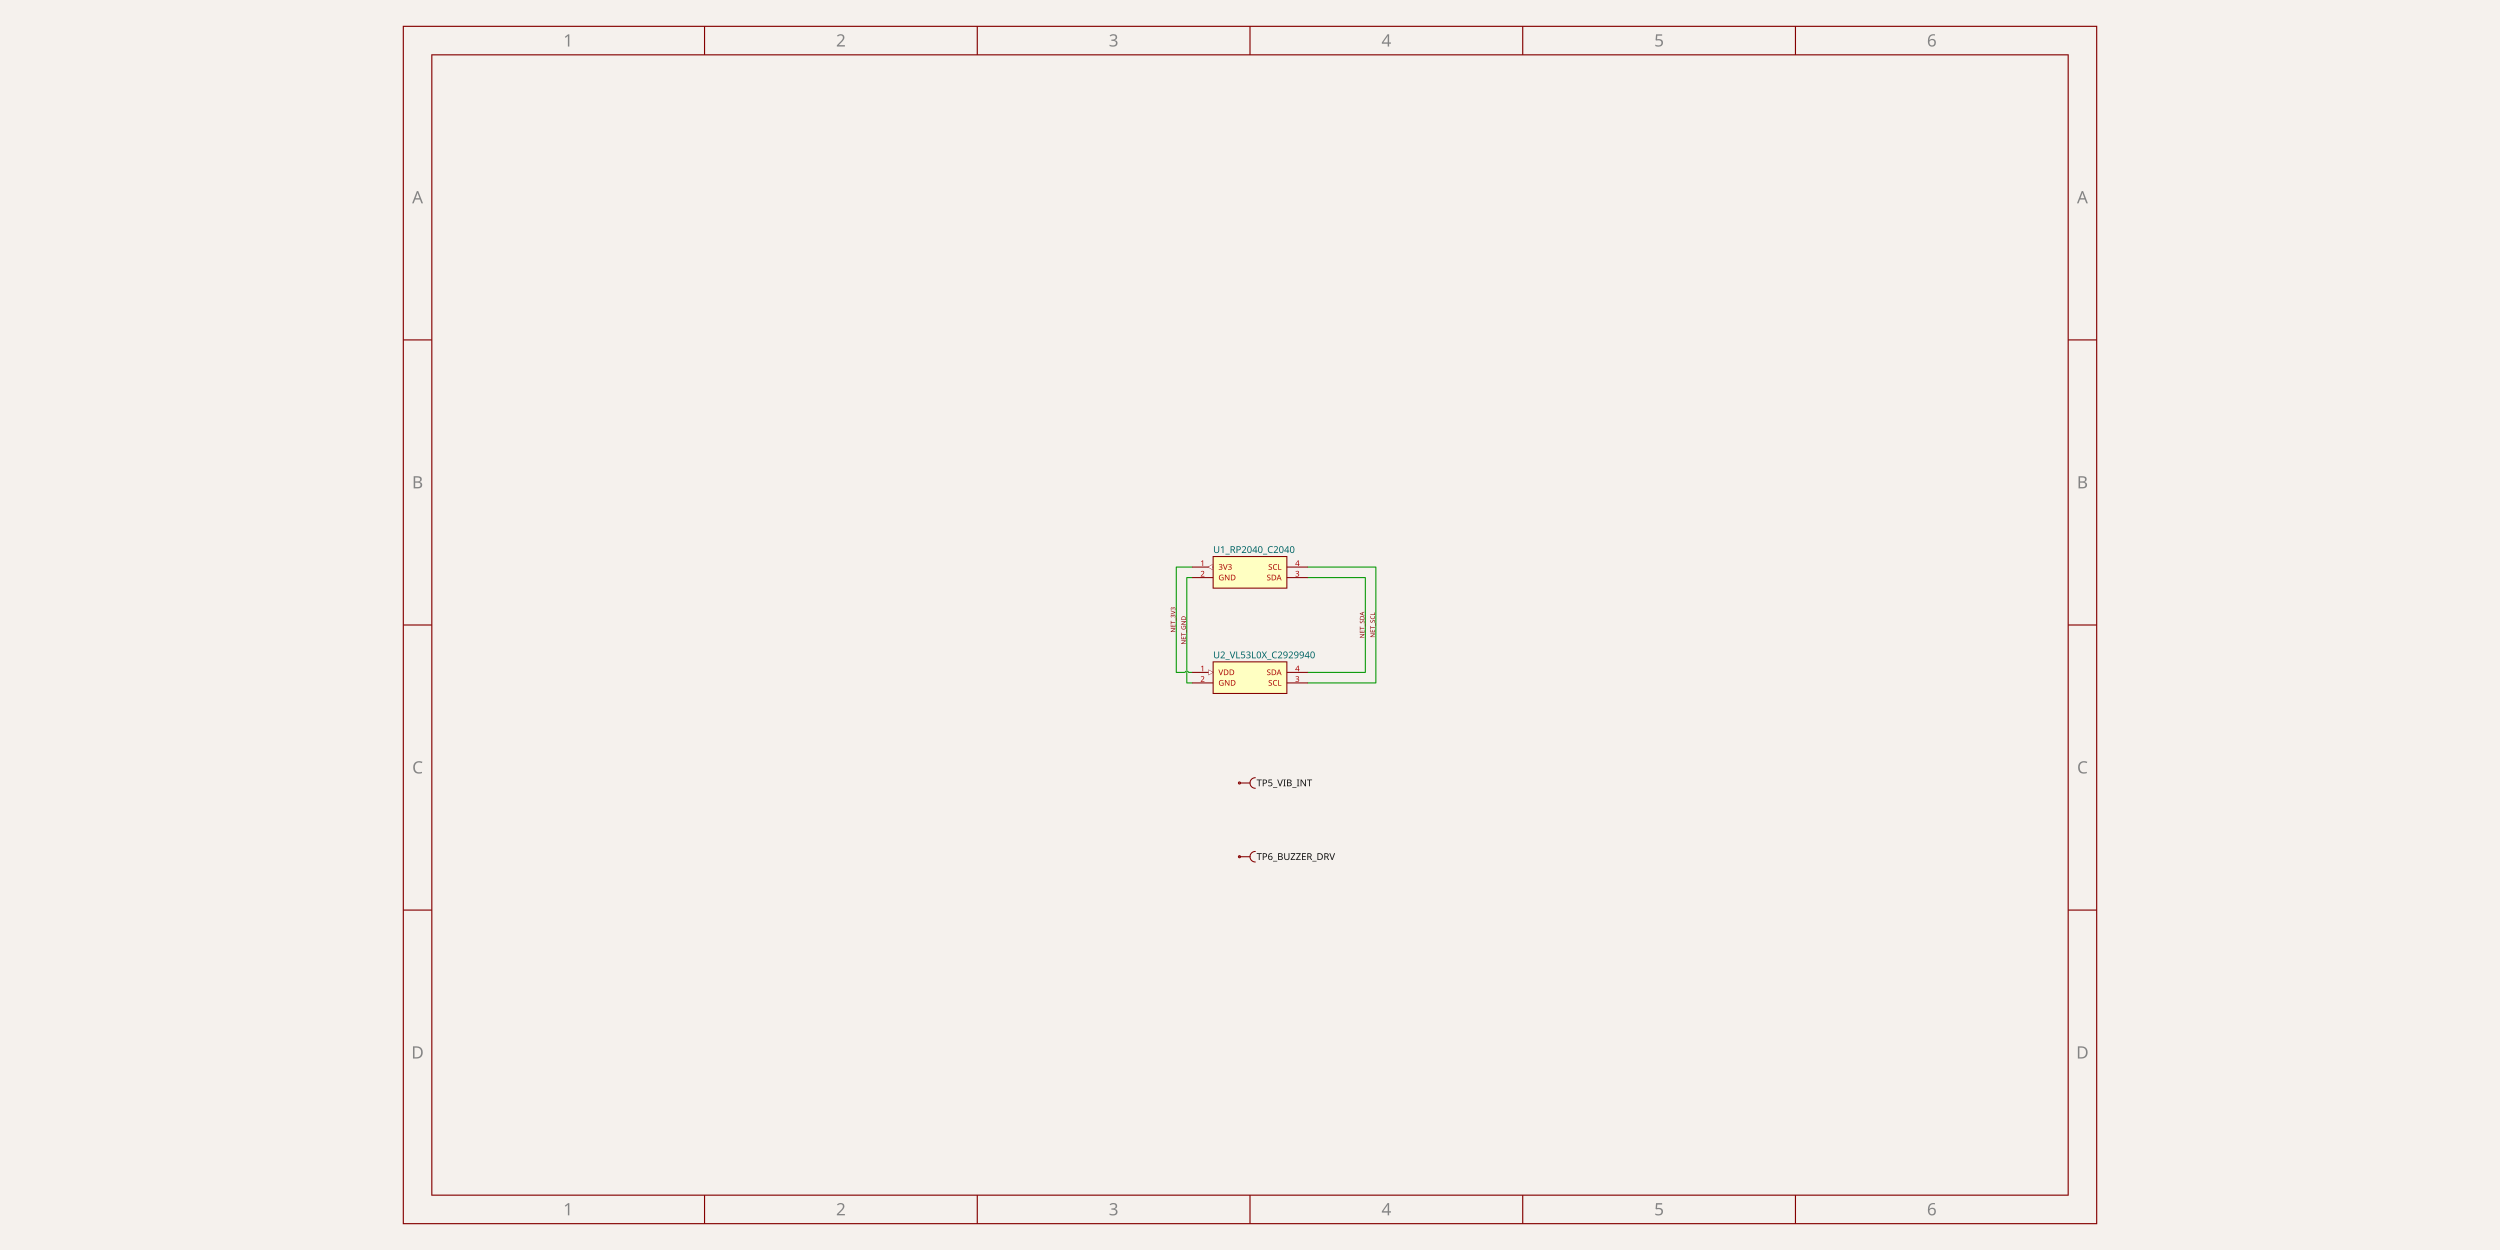
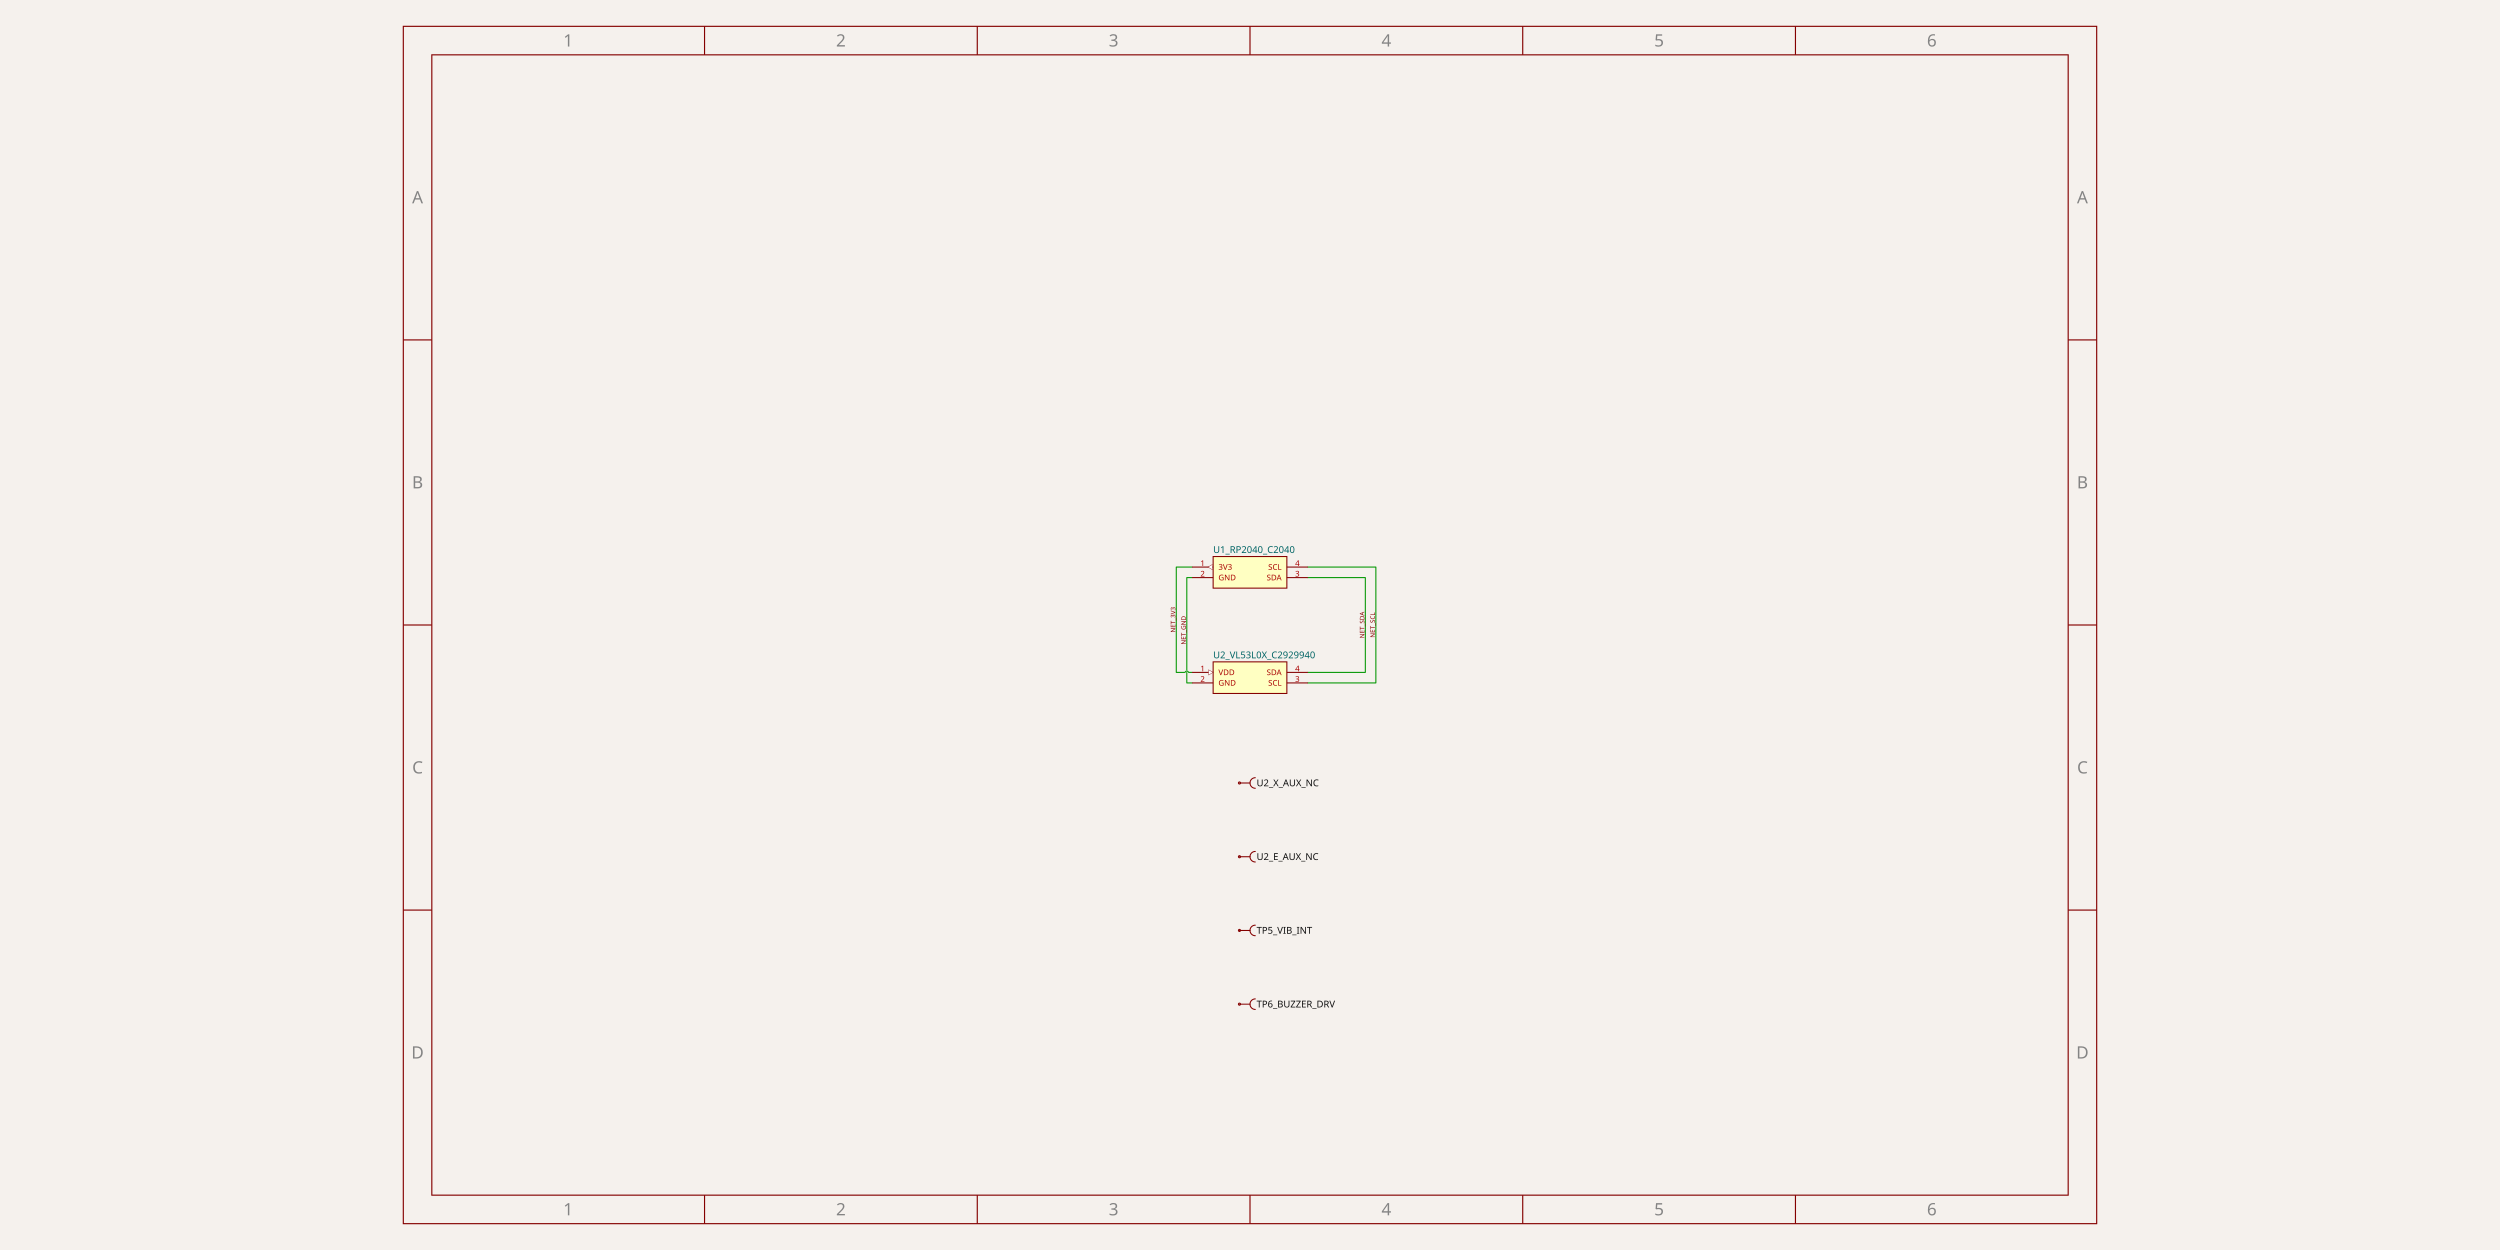
<svg xmlns="http://www.w3.org/2000/svg" class="tscircuit-schematic" width="1200" height="600" style="background-color: rgb(245, 241, 237)" data-real-to-screen-transform="matrix(25.2778238514,0,0,-25.2778238514,600,300)" data-software-used-string="@tscircuit/core@0.0.1816">
  <style>
              .boundary { fill: rgb(245, 241, 237); }
              .schematic-boundary { fill: none; stroke: #fff; }
              .component { fill: none; stroke: rgb(132, 0, 0); }
              .chip { fill: rgb(255, 255, 194); stroke: rgb(132, 0, 0); }
              .component-pin { fill: none; stroke: rgb(132, 0, 0); }
              .text { font-family: sans-serif; fill: rgb(0, 150, 0); }
              .pin-number { fill: rgb(169, 0, 0); }
              .port-label { fill: rgb(0, 100, 100); }
              .component-name { fill: rgb(0, 100, 100); }
              
            </style>
  <rect class="boundary" x="0" y="0" width="1200" height="600" />
  <g class="schematic-sheet" data-circuit-json-type="schematic_sheet" data-schematic-sheet-id="schematic_sheet_0">
    <rect class="sch-rect" x="193.589" y="12.639" width="812.821" height="574.722" fill="none" stroke="rgb(132, 0, 0)" stroke-width="0.547" data-schematic-rect-id="schematic_sheet_0_outer" />
    <rect class="sch-rect" x="207.273" y="26.323" width="785.454" height="547.354" fill="none" stroke="rgb(132, 0, 0)" stroke-width="0.547" data-schematic-rect-id="schematic_sheet_0_inner" />
    <line class="sch-line" x1="338.182" y1="12.639" x2="338.182" y2="26.323" stroke="rgb(132, 0, 0)" stroke-width="0.547" data-schematic-line-id="schematic_sheet_0_top_column_1" />
    <line class="sch-line" x1="338.182" y1="587.361" x2="338.182" y2="573.677" stroke="rgb(132, 0, 0)" stroke-width="0.547" data-schematic-line-id="schematic_sheet_0_bottom_column_1" />
    <line class="sch-line" x1="469.091" y1="12.639" x2="469.091" y2="26.323" stroke="rgb(132, 0, 0)" stroke-width="0.547" data-schematic-line-id="schematic_sheet_0_top_column_2" />
    <line class="sch-line" x1="469.091" y1="587.361" x2="469.091" y2="573.677" stroke="rgb(132, 0, 0)" stroke-width="0.547" data-schematic-line-id="schematic_sheet_0_bottom_column_2" />
    <line class="sch-line" x1="600" y1="12.639" x2="600" y2="26.323" stroke="rgb(132, 0, 0)" stroke-width="0.547" data-schematic-line-id="schematic_sheet_0_top_column_3" />
    <line class="sch-line" x1="600" y1="587.361" x2="600" y2="573.677" stroke="rgb(132, 0, 0)" stroke-width="0.547" data-schematic-line-id="schematic_sheet_0_bottom_column_3" />
    <line class="sch-line" x1="730.909" y1="12.639" x2="730.909" y2="26.323" stroke="rgb(132, 0, 0)" stroke-width="0.547" data-schematic-line-id="schematic_sheet_0_top_column_4" />
    <line class="sch-line" x1="730.909" y1="587.361" x2="730.909" y2="573.677" stroke="rgb(132, 0, 0)" stroke-width="0.547" data-schematic-line-id="schematic_sheet_0_bottom_column_4" />
    <line class="sch-line" x1="861.818" y1="12.639" x2="861.818" y2="26.323" stroke="rgb(132, 0, 0)" stroke-width="0.547" data-schematic-line-id="schematic_sheet_0_top_column_5" />
    <line class="sch-line" x1="861.818" y1="587.361" x2="861.818" y2="573.677" stroke="rgb(132, 0, 0)" stroke-width="0.547" data-schematic-line-id="schematic_sheet_0_bottom_column_5" />
    <line class="sch-line" x1="193.589" y1="436.839" x2="207.273" y2="436.839" stroke="rgb(132, 0, 0)" stroke-width="0.547" data-schematic-line-id="schematic_sheet_0_left_row_1" />
    <line class="sch-line" x1="1006.411" y1="436.839" x2="992.727" y2="436.839" stroke="rgb(132, 0, 0)" stroke-width="0.547" data-schematic-line-id="schematic_sheet_0_right_row_1" />
    <line class="sch-line" x1="193.589" y1="300" x2="207.273" y2="300" stroke="rgb(132, 0, 0)" stroke-width="0.547" data-schematic-line-id="schematic_sheet_0_left_row_2" />
    <line class="sch-line" x1="1006.411" y1="300" x2="992.727" y2="300" stroke="rgb(132, 0, 0)" stroke-width="0.547" data-schematic-line-id="schematic_sheet_0_right_row_2" />
    <line class="sch-line" x1="193.589" y1="163.161" x2="207.273" y2="163.161" stroke="rgb(132, 0, 0)" stroke-width="0.547" data-schematic-line-id="schematic_sheet_0_left_row_3" />
    <line class="sch-line" x1="1006.411" y1="163.161" x2="992.727" y2="163.161" stroke="rgb(132, 0, 0)" stroke-width="0.547" data-schematic-line-id="schematic_sheet_0_right_row_3" />
    <text class="sch-text" x="272.728" y="19.481" fill="rgb(132, 132, 132)" text-anchor="middle" dominant-baseline="middle" font-family="sans-serif" font-size="8.21px" transform="rotate(0, 272.7276, 19.48084)">1</text>
    <text class="sch-text" x="272.728" y="580.519" fill="rgb(132, 132, 132)" text-anchor="middle" dominant-baseline="middle" font-family="sans-serif" font-size="8.21px" transform="rotate(0, 272.7276, 580.5192)">1</text>
    <text class="sch-text" x="403.637" y="19.481" fill="rgb(132, 132, 132)" text-anchor="middle" dominant-baseline="middle" font-family="sans-serif" font-size="8.21px" transform="rotate(0, 403.6366, 19.48084)">2</text>
    <text class="sch-text" x="403.637" y="580.519" fill="rgb(132, 132, 132)" text-anchor="middle" dominant-baseline="middle" font-family="sans-serif" font-size="8.21px" transform="rotate(0, 403.6366, 580.5192)">2</text>
    <text class="sch-text" x="534.546" y="19.481" fill="rgb(132, 132, 132)" text-anchor="middle" dominant-baseline="middle" font-family="sans-serif" font-size="8.21px" transform="rotate(0, 534.5455, 19.48084)">3</text>
    <text class="sch-text" x="534.546" y="580.519" fill="rgb(132, 132, 132)" text-anchor="middle" dominant-baseline="middle" font-family="sans-serif" font-size="8.21px" transform="rotate(0, 534.5455, 580.5192)">3</text>
    <text class="sch-text" x="665.454" y="19.481" fill="rgb(132, 132, 132)" text-anchor="middle" dominant-baseline="middle" font-family="sans-serif" font-size="8.21px" transform="rotate(0, 665.4545, 19.48084)">4</text>
    <text class="sch-text" x="665.454" y="580.519" fill="rgb(132, 132, 132)" text-anchor="middle" dominant-baseline="middle" font-family="sans-serif" font-size="8.21px" transform="rotate(0, 665.4545, 580.5192)">4</text>
    <text class="sch-text" x="796.363" y="19.481" fill="rgb(132, 132, 132)" text-anchor="middle" dominant-baseline="middle" font-family="sans-serif" font-size="8.21px" transform="rotate(0, 796.3634, 19.48084)">5</text>
    <text class="sch-text" x="796.363" y="580.519" fill="rgb(132, 132, 132)" text-anchor="middle" dominant-baseline="middle" font-family="sans-serif" font-size="8.21px" transform="rotate(0, 796.3634, 580.5192)">5</text>
    <text class="sch-text" x="927.272" y="19.481" fill="rgb(132, 132, 132)" text-anchor="middle" dominant-baseline="middle" font-family="sans-serif" font-size="8.21px" transform="rotate(0, 927.2724, 19.48084)">6</text>
    <text class="sch-text" x="927.272" y="580.519" fill="rgb(132, 132, 132)" text-anchor="middle" dominant-baseline="middle" font-family="sans-serif" font-size="8.21px" transform="rotate(0, 927.2724, 580.5192)">6</text>
    <text class="sch-text" x="200.431" y="94.742" fill="rgb(132, 132, 132)" text-anchor="middle" dominant-baseline="middle" font-family="sans-serif" font-size="8.21px" transform="rotate(0, 200.4312, 94.74208)">A</text>
    <text class="sch-text" x="999.569" y="94.742" fill="rgb(132, 132, 132)" text-anchor="middle" dominant-baseline="middle" font-family="sans-serif" font-size="8.21px" transform="rotate(0, 999.5688, 94.74208)">A</text>
    <text class="sch-text" x="200.431" y="231.581" fill="rgb(132, 132, 132)" text-anchor="middle" dominant-baseline="middle" font-family="sans-serif" font-size="8.21px" transform="rotate(0, 200.4312, 231.5807)">B</text>
    <text class="sch-text" x="999.569" y="231.581" fill="rgb(132, 132, 132)" text-anchor="middle" dominant-baseline="middle" font-family="sans-serif" font-size="8.21px" transform="rotate(0, 999.5688, 231.5807)">B</text>
    <text class="sch-text" x="200.431" y="368.419" fill="rgb(132, 132, 132)" text-anchor="middle" dominant-baseline="middle" font-family="sans-serif" font-size="8.21px" transform="rotate(0, 200.4312, 368.4193)">C</text>
    <text class="sch-text" x="999.569" y="368.419" fill="rgb(132, 132, 132)" text-anchor="middle" dominant-baseline="middle" font-family="sans-serif" font-size="8.21px" transform="rotate(0, 999.5688, 368.4193)">C</text>
    <text class="sch-text" x="200.431" y="505.258" fill="rgb(132, 132, 132)" text-anchor="middle" dominant-baseline="middle" font-family="sans-serif" font-size="8.21px" transform="rotate(0, 200.4312, 505.2579)">D</text>
    <text class="sch-text" x="999.569" y="505.258" fill="rgb(132, 132, 132)" text-anchor="middle" dominant-baseline="middle" font-family="sans-serif" font-size="8.21px" transform="rotate(0, 999.5688, 505.2579)">D</text>
  </g>
  <g class="trace sch-trace" data-layer="base" data-circuit-json-type="schematic_trace" data-schematic-trace-id="schematic_trace_0" data-subcircuit-connectivity-map-key="E003_VARIANT_C_JLC_FEEDBACK_connectivity_net0">
    <path d="M 572.194 272.194 L 564.611 272.194 L 564.611 322.75 L 568.719 322.75M 570.615 322.75 L 572.194 322.75" class="trace-invisible-hover-outline sch-trace-hitbox" stroke="rgb(0, 150, 0)" fill="none" stroke-width="4.044px" stroke-linecap="round" opacity="0" stroke-linejoin="round" />
    <path class="sch-trace-path" d="M 572.194 272.194 L 564.611 272.194 L 564.611 322.75 L 568.719 322.75M 570.615 322.75 L 572.194 322.75" stroke="rgb(0, 150, 0)" fill="none" stroke-width="0.506px" stroke-linecap="round" stroke-linejoin="round" />
  </g>
  <g class="trace sch-trace" data-layer="base" data-circuit-json-type="schematic_trace" data-schematic-trace-id="schematic_trace_1" data-subcircuit-connectivity-map-key="E003_VARIANT_C_JLC_FEEDBACK_connectivity_net1">
    <path d="M 572.194 277.25 L 569.667 277.25 L 569.667 327.806 L 572.194 327.806" class="trace-invisible-hover-outline sch-trace-hitbox" stroke="rgb(0, 150, 0)" fill="none" stroke-width="4.044px" stroke-linecap="round" opacity="0" stroke-linejoin="round" />
    <path class="sch-trace-path" d="M 572.194 277.25 L 569.667 277.25 L 569.667 327.806 L 572.194 327.806" stroke="rgb(0, 150, 0)" fill="none" stroke-width="0.506px" stroke-linecap="round" stroke-linejoin="round" />
  </g>
  <g class="trace sch-trace" data-layer="base" data-circuit-json-type="schematic_trace" data-schematic-trace-id="schematic_trace_2" data-subcircuit-connectivity-map-key="E003_VARIANT_C_JLC_FEEDBACK_connectivity_net2">
    <path d="M 627.806 277.25 L 655.358 277.25 L 655.358 322.75 L 627.806 322.75" class="trace-invisible-hover-outline sch-trace-hitbox" stroke="rgb(0, 150, 0)" fill="none" stroke-width="4.044px" stroke-linecap="round" opacity="0" stroke-linejoin="round" />
    <path class="sch-trace-path" d="M 627.806 277.25 L 655.358 277.25 L 655.358 322.75 L 627.806 322.75" stroke="rgb(0, 150, 0)" fill="none" stroke-width="0.506px" stroke-linecap="round" stroke-linejoin="round" />
  </g>
  <g class="trace sch-trace" data-layer="base" data-circuit-json-type="schematic_trace" data-schematic-trace-id="schematic_trace_3" data-subcircuit-connectivity-map-key="E003_VARIANT_C_JLC_FEEDBACK_connectivity_net3">
    <path d="M 627.806 272.194 L 660.414 272.194 L 660.414 327.806 L 627.806 327.806" class="trace-invisible-hover-outline sch-trace-hitbox" stroke="rgb(0, 150, 0)" fill="none" stroke-width="4.044px" stroke-linecap="round" opacity="0" stroke-linejoin="round" />
    <path class="sch-trace-path" d="M 627.806 272.194 L 660.414 272.194 L 660.414 327.806 L 627.806 327.806" stroke="rgb(0, 150, 0)" fill="none" stroke-width="0.506px" stroke-linecap="round" stroke-linejoin="round" />
  </g>
  <g class="trace-overlays sch-trace-overlays" data-layer="overlay" data-circuit-json-type="schematic_trace" data-schematic-trace-id="schematic_trace_0" data-subcircuit-connectivity-map-key="E003_VARIANT_C_JLC_FEEDBACK_connectivity_net0">
    <path class="trace-crossing-outline sch-trace-crossing-outline" d="M 568.719 322.75 Q 569.667 321.423 570.615 322.75" stroke="rgb(245, 241, 237)" fill="none" stroke-width="0.758px" stroke-linecap="butt" />
    <path class="sch-trace-crossing-path" d="M 568.719 322.75 Q 569.667 321.423 570.615 322.75" stroke="rgb(0, 150, 0)" fill="none" stroke-width="0.506px" stroke-linecap="round" />
  </g>
  <g class="trace-overlays sch-trace-overlays" data-layer="overlay" data-circuit-json-type="schematic_trace" data-schematic-trace-id="schematic_trace_1" data-subcircuit-connectivity-map-key="E003_VARIANT_C_JLC_FEEDBACK_connectivity_net1" />
  <g class="trace-overlays sch-trace-overlays" data-layer="overlay" data-circuit-json-type="schematic_trace" data-schematic-trace-id="schematic_trace_2" data-subcircuit-connectivity-map-key="E003_VARIANT_C_JLC_FEEDBACK_connectivity_net2" />
  <g class="trace-overlays sch-trace-overlays" data-layer="overlay" data-circuit-json-type="schematic_trace" data-schematic-trace-id="schematic_trace_3" data-subcircuit-connectivity-map-key="E003_VARIANT_C_JLC_FEEDBACK_connectivity_net3" />
  <g class="sch-component" data-circuit-json-type="schematic_component" data-schematic-component-id="schematic_component_0" data-schematic-sheet-id="schematic_sheet_0">
    <rect class="component chip sch-component-body" x="582.306" y="267.139" width="35.389" height="15.167" stroke-width="0.506px" fill="rgb(255, 255, 194)" stroke="rgb(132, 0, 0)" />
    <rect class="component-overlay sch-component-overlay" x="582.306" y="267.139" width="35.389" height="15.167" fill="transparent" />
    <text class="sch-text" x="582.306" y="285.592" fill="#006464" text-anchor="start" dominant-baseline="middle" font-family="sans-serif" font-size="4.55px" transform="rotate(0, 582.3055, 285.5916)" />
    <text class="sch-text" x="582.306" y="263.853" fill="#006464" text-anchor="start" dominant-baseline="middle" font-family="sans-serif" font-size="4.55px" transform="rotate(0, 582.3055, 263.8527)">U1_RP2040_C2040</text>
    <line class="component-pin sch-component-pin sch-port-line" x1="582.306" y1="272.194" x2="572.194" y2="272.194" stroke-width="0.506px" />
    <g class="sch-port" data-schematic-port-id="source_port_0">
      <rect x="571.689" y="271.689" width="1.011" height="1.011" opacity="0" />
    </g>
    <polygon points="579.778,272.194 581.967,270.931 581.967,273.458" fill="white" stroke="rgb(132, 0, 0)" stroke-width="0.169px" />
    <text class="pin-number sch-pin-number" x="577.25" y="271.689" style="font-family: sans-serif;" fill="rgb(169, 0, 0)" text-anchor="middle" dominant-baseline="auto" font-size="3.792px" transform="">1</text>
    <text class="pin-number sch-pin-label" x="584.833" y="272.194" style="font-family: sans-serif;" fill="rgb(169, 0, 0)" text-anchor="start" dominant-baseline="middle" font-size="3.792px" transform="">3V3</text>
    <line class="component-pin sch-component-pin sch-port-line" x1="582.306" y1="277.25" x2="572.194" y2="277.25" stroke-width="0.506px" />
    <g class="sch-port" data-schematic-port-id="source_port_1">
      <rect x="571.689" y="276.744" width="1.011" height="1.011" opacity="0" />
    </g>
    <text class="pin-number sch-pin-number" x="577.25" y="276.744" style="font-family: sans-serif;" fill="rgb(169, 0, 0)" text-anchor="middle" dominant-baseline="auto" font-size="3.792px" transform="">2</text>
    <text class="pin-number sch-pin-label" x="584.833" y="277.25" style="font-family: sans-serif;" fill="rgb(169, 0, 0)" text-anchor="start" dominant-baseline="middle" font-size="3.792px" transform="">GND</text>
    <line class="component-pin sch-component-pin sch-port-line" x1="617.694" y1="277.25" x2="627.806" y2="277.25" stroke-width="0.506px" />
    <g class="sch-port" data-schematic-port-id="source_port_2">
      <rect x="627.3" y="276.744" width="1.011" height="1.011" opacity="0" />
    </g>
    <text class="pin-number sch-pin-number" x="622.75" y="276.744" style="font-family: sans-serif;" fill="rgb(169, 0, 0)" text-anchor="middle" dominant-baseline="auto" font-size="3.792px" transform="">3</text>
    <text class="pin-number sch-pin-label" x="615.167" y="277.25" style="font-family: sans-serif;" fill="rgb(169, 0, 0)" text-anchor="end" dominant-baseline="middle" font-size="3.792px" transform="">SDA</text>
    <line class="component-pin sch-component-pin sch-port-line" x1="617.694" y1="272.194" x2="627.806" y2="272.194" stroke-width="0.506px" />
    <g class="sch-port" data-schematic-port-id="source_port_3">
      <rect x="627.3" y="271.689" width="1.011" height="1.011" opacity="0" />
    </g>
    <text class="pin-number sch-pin-number" x="622.75" y="271.689" style="font-family: sans-serif;" fill="rgb(169, 0, 0)" text-anchor="middle" dominant-baseline="auto" font-size="3.792px" transform="">4</text>
    <text class="pin-number sch-pin-label" x="615.167" y="272.194" style="font-family: sans-serif;" fill="rgb(169, 0, 0)" text-anchor="end" dominant-baseline="middle" font-size="3.792px" transform="">SCL</text>
  </g>
  <g class="sch-component" data-circuit-json-type="schematic_component" data-schematic-component-id="schematic_component_1" data-schematic-sheet-id="schematic_sheet_0">
    <rect class="component chip sch-component-body" x="582.306" y="317.694" width="35.389" height="15.167" stroke-width="0.506px" fill="rgb(255, 255, 194)" stroke="rgb(132, 0, 0)" />
    <rect class="component-overlay sch-component-overlay" x="582.306" y="317.694" width="35.389" height="15.167" fill="transparent" />
    <text class="sch-text" x="582.306" y="336.147" fill="#006464" text-anchor="start" dominant-baseline="middle" font-family="sans-serif" font-size="4.55px" transform="rotate(0, 582.3055, 336.1473)" />
    <text class="sch-text" x="582.306" y="314.408" fill="#006464" text-anchor="start" dominant-baseline="middle" font-family="sans-serif" font-size="4.55px" transform="rotate(0, 582.3055, 314.4084)">U2_VL53L0X_C2929940</text>
    <line class="component-pin sch-component-pin sch-port-line" x1="582.306" y1="322.75" x2="572.194" y2="322.75" stroke-width="0.506px" />
    <g class="sch-port" data-schematic-port-id="source_port_4">
      <rect x="571.689" y="322.244" width="1.011" height="1.011" opacity="0" />
    </g>
    <polygon points="582.306,322.75 580.116,324.014 580.116,321.486" fill="white" stroke="rgb(132, 0, 0)" stroke-width="0.169px" />
    <text class="pin-number sch-pin-number" x="577.25" y="322.244" style="font-family: sans-serif;" fill="rgb(169, 0, 0)" text-anchor="middle" dominant-baseline="auto" font-size="3.792px" transform="">1</text>
    <text class="pin-number sch-pin-label" x="584.833" y="322.75" style="font-family: sans-serif;" fill="rgb(169, 0, 0)" text-anchor="start" dominant-baseline="middle" font-size="3.792px" transform="">VDD</text>
    <line class="component-pin sch-component-pin sch-port-line" x1="582.306" y1="327.806" x2="572.194" y2="327.806" stroke-width="0.506px" />
    <g class="sch-port" data-schematic-port-id="source_port_5">
      <rect x="571.689" y="327.3" width="1.011" height="1.011" opacity="0" />
    </g>
    <text class="pin-number sch-pin-number" x="577.25" y="327.3" style="font-family: sans-serif;" fill="rgb(169, 0, 0)" text-anchor="middle" dominant-baseline="auto" font-size="3.792px" transform="">2</text>
    <text class="pin-number sch-pin-label" x="584.833" y="327.806" style="font-family: sans-serif;" fill="rgb(169, 0, 0)" text-anchor="start" dominant-baseline="middle" font-size="3.792px" transform="">GND</text>
    <line class="component-pin sch-component-pin sch-port-line" x1="617.694" y1="327.806" x2="627.806" y2="327.806" stroke-width="0.506px" />
    <g class="sch-port" data-schematic-port-id="source_port_6">
      <rect x="627.3" y="327.3" width="1.011" height="1.011" opacity="0" />
    </g>
    <text class="pin-number sch-pin-number" x="622.75" y="327.3" style="font-family: sans-serif;" fill="rgb(169, 0, 0)" text-anchor="middle" dominant-baseline="auto" font-size="3.792px" transform="">3</text>
    <text class="pin-number sch-pin-label" x="615.167" y="327.806" style="font-family: sans-serif;" fill="rgb(169, 0, 0)" text-anchor="end" dominant-baseline="middle" font-size="3.792px" transform="">SCL</text>
    <line class="component-pin sch-component-pin sch-port-line" x1="617.694" y1="322.75" x2="627.806" y2="322.75" stroke-width="0.506px" />
    <g class="sch-port" data-schematic-port-id="source_port_7">
      <rect x="627.3" y="322.244" width="1.011" height="1.011" opacity="0" />
    </g>
    <text class="pin-number sch-pin-number" x="622.75" y="322.244" style="font-family: sans-serif;" fill="rgb(169, 0, 0)" text-anchor="middle" dominant-baseline="auto" font-size="3.792px" transform="">4</text>
    <text class="pin-number sch-pin-label" x="615.167" y="322.75" style="font-family: sans-serif;" fill="rgb(169, 0, 0)" text-anchor="end" dominant-baseline="middle" font-size="3.792px" transform="">SDA</text>
  </g>
  <g class="sch-component" data-circuit-json-type="schematic_component" data-schematic-component-id="schematic_component_2" data-schematic-sheet-id="schematic_sheet_0">
    <rect class="component-overlay sch-component-overlay" x="594.944" y="373.306" width="7.583" height="5.056" fill="transparent" />
    <path class="sch-component-symbol-path" d="M 594.944 375.833 L 600 375.833" stroke="rgb(132, 0, 0)" fill="none" stroke-width="0.506px" stroke-linecap="round" />
    <path class="sch-component-symbol-path" d="M 602.528 373.306 L 602.272 373.319 L 602.019 373.357 L 601.771 373.422 L 601.531 373.511 L 601.301 373.623 L 601.084 373.759 L 600.881 373.915 L 600.696 374.092 L 600.529 374.286 L 600.383 374.496 L 600.258 374.72 L 600.157 374.956 L 600.081 375.2 L 600.029 375.451 L 600.003 375.705 L 600.003 375.962 L 600.029 376.216 L 600.081 376.467 L 600.157 376.711 L 600.258 376.947 L 600.383 377.171 L 600.529 377.381 L 600.696 377.575 L 600.881 377.751 L 601.084 377.908 L 601.301 378.044 L 601.531 378.156 L 601.771 378.245 L 602.019 378.31 L 602.272 378.348 L 602.528 378.361" stroke="rgb(132, 0, 0)" fill="none" stroke-width="0.506px" stroke-linecap="round" />
-     <text class="sch-component-name sch-component-text" x="603.16" y="375.833" stroke="rgb(245, 241, 237)" stroke-width="0.506px" paint-order="stroke" fill="rgb(15, 15, 15)" font-family="sans-serif" text-anchor="start" dominant-baseline="middle" font-size="4.55px">TP5_VIB_INT</text>
+     <text class="sch-component-name sch-component-text" x="603.16" y="375.833" stroke="rgb(245, 241, 237)" stroke-width="0.506px" paint-order="stroke" fill="rgb(15, 15, 15)" font-family="sans-serif" text-anchor="start" dominant-baseline="middle" font-size="4.55px">U2_X_AUX_NC</text>
    <circle class="component-pin sch-component-pin" cx="594.944" cy="375.833" r="0.506px" stroke-width="0.506px" fill="none" stroke="rgb(132, 0, 0)" />
  </g>
  <g class="sch-component" data-circuit-json-type="schematic_component" data-schematic-component-id="schematic_component_3" data-schematic-sheet-id="schematic_sheet_0">
    <rect class="component-overlay sch-component-overlay" x="594.944" y="408.695" width="7.583" height="5.056" fill="transparent" />
    <path class="sch-component-symbol-path" d="M 594.944 411.222 L 600 411.222" stroke="rgb(132, 0, 0)" fill="none" stroke-width="0.506px" stroke-linecap="round" />
    <path class="sch-component-symbol-path" d="M 602.528 408.695 L 602.272 408.708 L 602.019 408.746 L 601.771 408.811 L 601.531 408.899 L 601.301 409.012 L 601.084 409.148 L 600.881 409.304 L 600.696 409.481 L 600.529 409.675 L 600.383 409.885 L 600.258 410.109 L 600.157 410.345 L 600.081 410.589 L 600.029 410.84 L 600.003 411.094 L 600.003 411.35 L 600.029 411.605 L 600.081 411.856 L 600.157 412.1 L 600.258 412.336 L 600.383 412.56 L 600.529 412.77 L 600.696 412.964 L 600.881 413.14 L 601.084 413.297 L 601.301 413.433 L 601.531 413.545 L 601.771 413.634 L 602.019 413.698 L 602.272 413.737 L 602.528 413.75" stroke="rgb(132, 0, 0)" fill="none" stroke-width="0.506px" stroke-linecap="round" />
-     <text class="sch-component-name sch-component-text" x="603.16" y="411.222" stroke="rgb(245, 241, 237)" stroke-width="0.506px" paint-order="stroke" fill="rgb(15, 15, 15)" font-family="sans-serif" text-anchor="start" dominant-baseline="middle" font-size="4.55px">TP6_BUZZER_DRV</text>
+     <text class="sch-component-name sch-component-text" x="603.16" y="411.222" stroke="rgb(245, 241, 237)" stroke-width="0.506px" paint-order="stroke" fill="rgb(15, 15, 15)" font-family="sans-serif" text-anchor="start" dominant-baseline="middle" font-size="4.55px">U2_E_AUX_NC</text>
    <circle class="component-pin sch-component-pin" cx="594.944" cy="411.222" r="0.506px" stroke-width="0.506px" fill="none" stroke="rgb(132, 0, 0)" />
+   </g>
+   <g class="sch-component" data-circuit-json-type="schematic_component" data-schematic-component-id="schematic_component_4" data-schematic-sheet-id="schematic_sheet_0">
+     <rect class="component-overlay sch-component-overlay" x="594.944" y="444.084" width="7.583" height="5.056" fill="transparent" />
+     <path class="sch-component-symbol-path" d="M 594.944 446.611 L 600 446.611" stroke="rgb(132, 0, 0)" fill="none" stroke-width="0.506px" stroke-linecap="round" />
+     <path class="sch-component-symbol-path" d="M 602.528 444.084 L 602.272 444.097 L 602.019 444.135 L 601.771 444.2 L 601.531 444.288 L 601.301 444.401 L 601.084 444.537 L 600.881 444.693 L 600.696 444.87 L 600.529 445.064 L 600.383 445.274 L 600.258 445.498 L 600.157 445.733 L 600.081 445.978 L 600.029 446.229 L 600.003 446.483 L 600.003 446.739 L 600.029 446.994 L 600.081 447.245 L 600.157 447.489 L 600.258 447.725 L 600.383 447.948 L 600.529 448.159 L 600.696 448.353 L 600.881 448.529 L 601.084 448.686 L 601.301 448.822 L 601.531 448.934 L 601.771 449.023 L 602.019 449.087 L 602.272 449.126 L 602.528 449.139" stroke="rgb(132, 0, 0)" fill="none" stroke-width="0.506px" stroke-linecap="round" />
+     <text class="sch-component-name sch-component-text" x="603.16" y="446.611" stroke="rgb(245, 241, 237)" stroke-width="0.506px" paint-order="stroke" fill="rgb(15, 15, 15)" font-family="sans-serif" text-anchor="start" dominant-baseline="middle" font-size="4.55px">TP5_VIB_INT</text>
+     <circle class="component-pin sch-component-pin" cx="594.944" cy="446.611" r="0.506px" stroke-width="0.506px" fill="none" stroke="rgb(132, 0, 0)" />
+   </g>
+   <g class="sch-component" data-circuit-json-type="schematic_component" data-schematic-component-id="schematic_component_5" data-schematic-sheet-id="schematic_sheet_0">
+     <rect class="component-overlay sch-component-overlay" x="594.944" y="479.473" width="7.583" height="5.056" fill="transparent" />
+     <path class="sch-component-symbol-path" d="M 594.944 482 L 600 482" stroke="rgb(132, 0, 0)" fill="none" stroke-width="0.506px" stroke-linecap="round" />
+     <path class="sch-component-symbol-path" d="M 602.528 479.473 L 602.272 479.486 L 602.019 479.524 L 601.771 479.588 L 601.531 479.677 L 601.301 479.79 L 601.084 479.926 L 600.881 480.082 L 600.696 480.259 L 600.529 480.453 L 600.383 480.663 L 600.258 480.887 L 600.157 481.122 L 600.081 481.367 L 600.029 481.618 L 600.003 481.872 L 600.003 482.128 L 600.029 482.383 L 600.081 482.634 L 600.157 482.878 L 600.258 483.114 L 600.383 483.337 L 600.529 483.548 L 600.696 483.742 L 600.881 483.918 L 601.084 484.075 L 601.301 484.21 L 601.531 484.323 L 601.771 484.412 L 602.019 484.476 L 602.272 484.515 L 602.528 484.528" stroke="rgb(132, 0, 0)" fill="none" stroke-width="0.506px" stroke-linecap="round" />
+     <text class="sch-component-name sch-component-text" x="603.16" y="482" stroke="rgb(245, 241, 237)" stroke-width="0.506px" paint-order="stroke" fill="rgb(15, 15, 15)" font-family="sans-serif" text-anchor="start" dominant-baseline="middle" font-size="4.55px">TP6_BUZZER_DRV</text>
+     <circle class="component-pin sch-component-pin" cx="594.944" cy="482" r="0.506px" stroke-width="0.506px" fill="none" stroke="rgb(132, 0, 0)" />
  </g>
  <g class="schematic-port-hover sch-port-hover" data-schematic-port-id="source_port_0" data-schematic-sheet-id="schematic_sheet_0">
    <circle cx="572.194" cy="272.194" r="1.011" fill="red" opacity="0" />
  </g>
  <g class="schematic-port-hover sch-port-hover" data-schematic-port-id="source_port_1" data-schematic-sheet-id="schematic_sheet_0">
    <circle cx="572.194" cy="277.25" r="1.011" fill="red" opacity="0" />
  </g>
  <g class="schematic-port-hover sch-port-hover" data-schematic-port-id="source_port_2" data-schematic-sheet-id="schematic_sheet_0">
    <circle cx="627.806" cy="277.25" r="1.011" fill="red" opacity="0" />
  </g>
  <g class="schematic-port-hover sch-port-hover" data-schematic-port-id="source_port_3" data-schematic-sheet-id="schematic_sheet_0">
    <circle cx="627.806" cy="272.194" r="1.011" fill="red" opacity="0" />
  </g>
  <g class="schematic-port-hover sch-port-hover" data-schematic-port-id="source_port_4" data-schematic-sheet-id="schematic_sheet_0">
    <circle cx="572.194" cy="322.75" r="1.011" fill="red" opacity="0" />
  </g>
  <g class="schematic-port-hover sch-port-hover" data-schematic-port-id="source_port_5" data-schematic-sheet-id="schematic_sheet_0">
    <circle cx="572.194" cy="327.806" r="1.011" fill="red" opacity="0" />
  </g>
  <g class="schematic-port-hover sch-port-hover" data-schematic-port-id="source_port_6" data-schematic-sheet-id="schematic_sheet_0">
    <circle cx="627.806" cy="327.806" r="1.011" fill="red" opacity="0" />
  </g>
  <g class="schematic-port-hover sch-port-hover" data-schematic-port-id="source_port_7" data-schematic-sheet-id="schematic_sheet_0">
    <circle cx="627.806" cy="322.75" r="1.011" fill="red" opacity="0" />
  </g>
  <g class="schematic-port-hover sch-port-hover" data-schematic-port-id="source_port_8" data-schematic-sheet-id="schematic_sheet_0">
    <circle cx="594.944" cy="375.833" r="1.011" fill="red" opacity="0" />
  </g>
  <g class="schematic-port-hover sch-port-hover" data-schematic-port-id="source_port_9" data-schematic-sheet-id="schematic_sheet_0">
    <circle cx="594.944" cy="411.222" r="1.011" fill="red" opacity="0" />
+   </g>
+   <g class="schematic-port-hover sch-port-hover" data-schematic-port-id="source_port_10" data-schematic-sheet-id="schematic_sheet_0">
+     <circle cx="594.944" cy="446.611" r="1.011" fill="red" opacity="0" />
+   </g>
+   <g class="schematic-port-hover sch-port-hover" data-schematic-port-id="source_port_11" data-schematic-sheet-id="schematic_sheet_0">
+     <circle cx="594.944" cy="482" r="1.011" fill="red" opacity="0" />
  </g>
  <text class="sch-text" x="563.094" y="297.472" fill="rgb(132, 0, 0)" text-anchor="middle" dominant-baseline="middle" font-family="sans-serif" font-size="3.033px" transform="rotate(-90, 563.0944, 297.4722)">NET_3V3</text>
  <text class="sch-text" x="568.15" y="302.528" fill="rgb(132, 0, 0)" text-anchor="middle" dominant-baseline="middle" font-family="sans-serif" font-size="3.033px" transform="rotate(-90, 568.1499, 302.5278)">NET_GND</text>
  <text class="sch-text" x="653.842" y="300" fill="rgb(132, 0, 0)" text-anchor="middle" dominant-baseline="middle" font-family="sans-serif" font-size="3.033px" transform="rotate(-90, 653.8418, 300)">NET_SDA</text>
  <text class="sch-text" x="658.897" y="300" fill="rgb(132, 0, 0)" text-anchor="middle" dominant-baseline="middle" font-family="sans-serif" font-size="3.033px" transform="rotate(-90, 658.8973, 300)">NET_SCL</text>
</svg>
